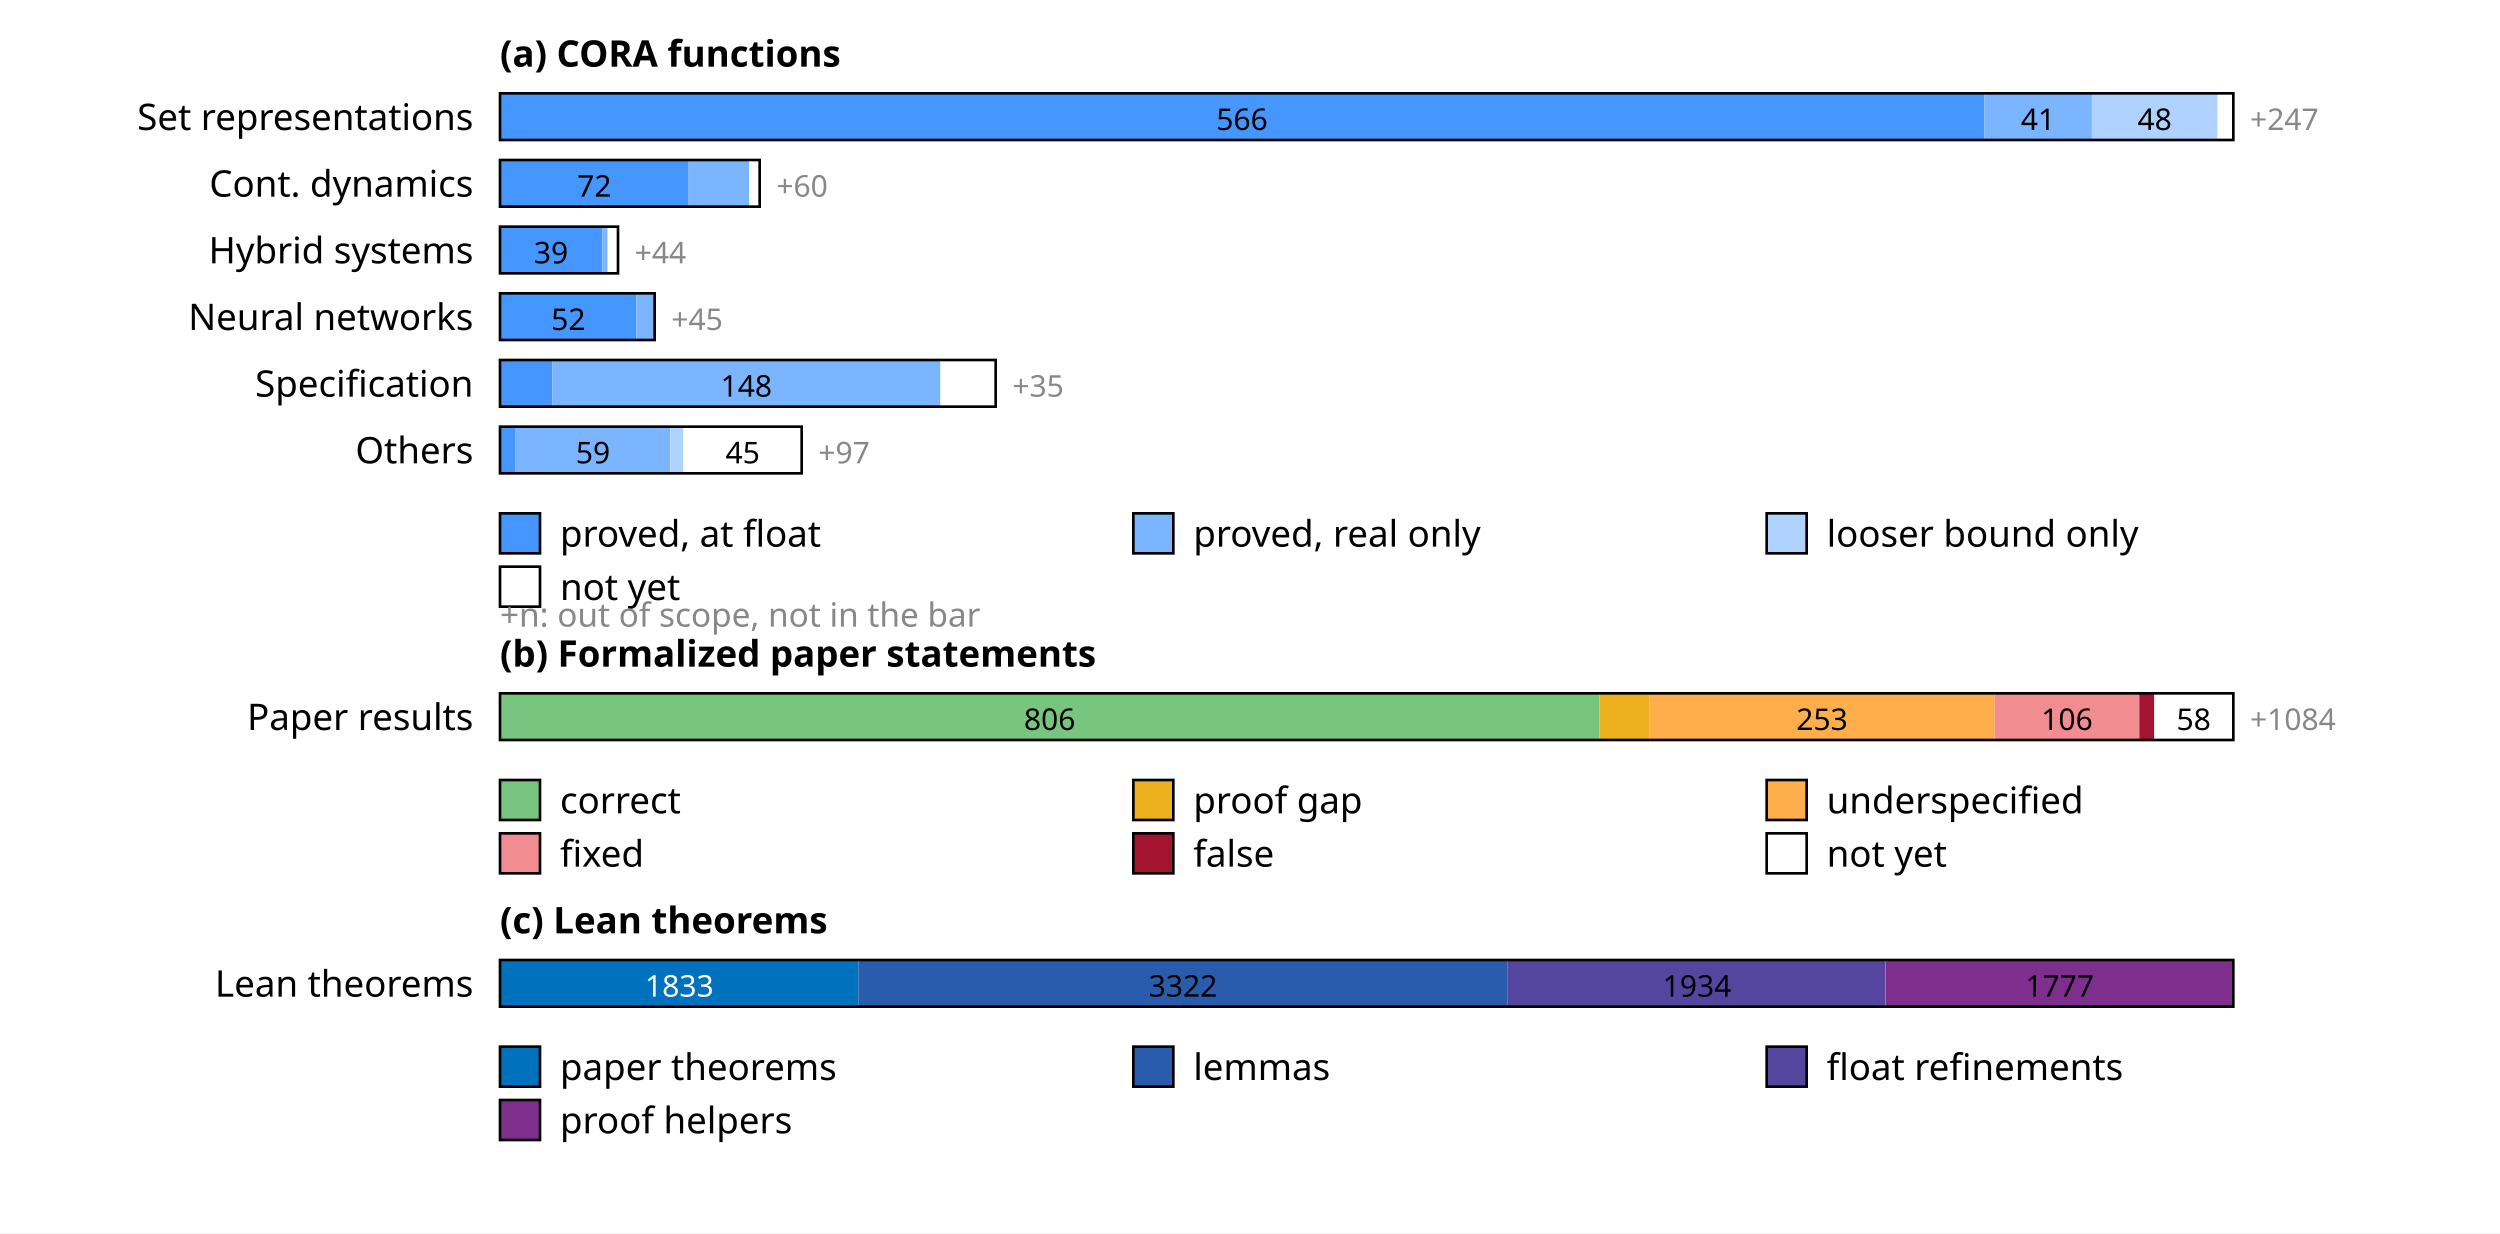
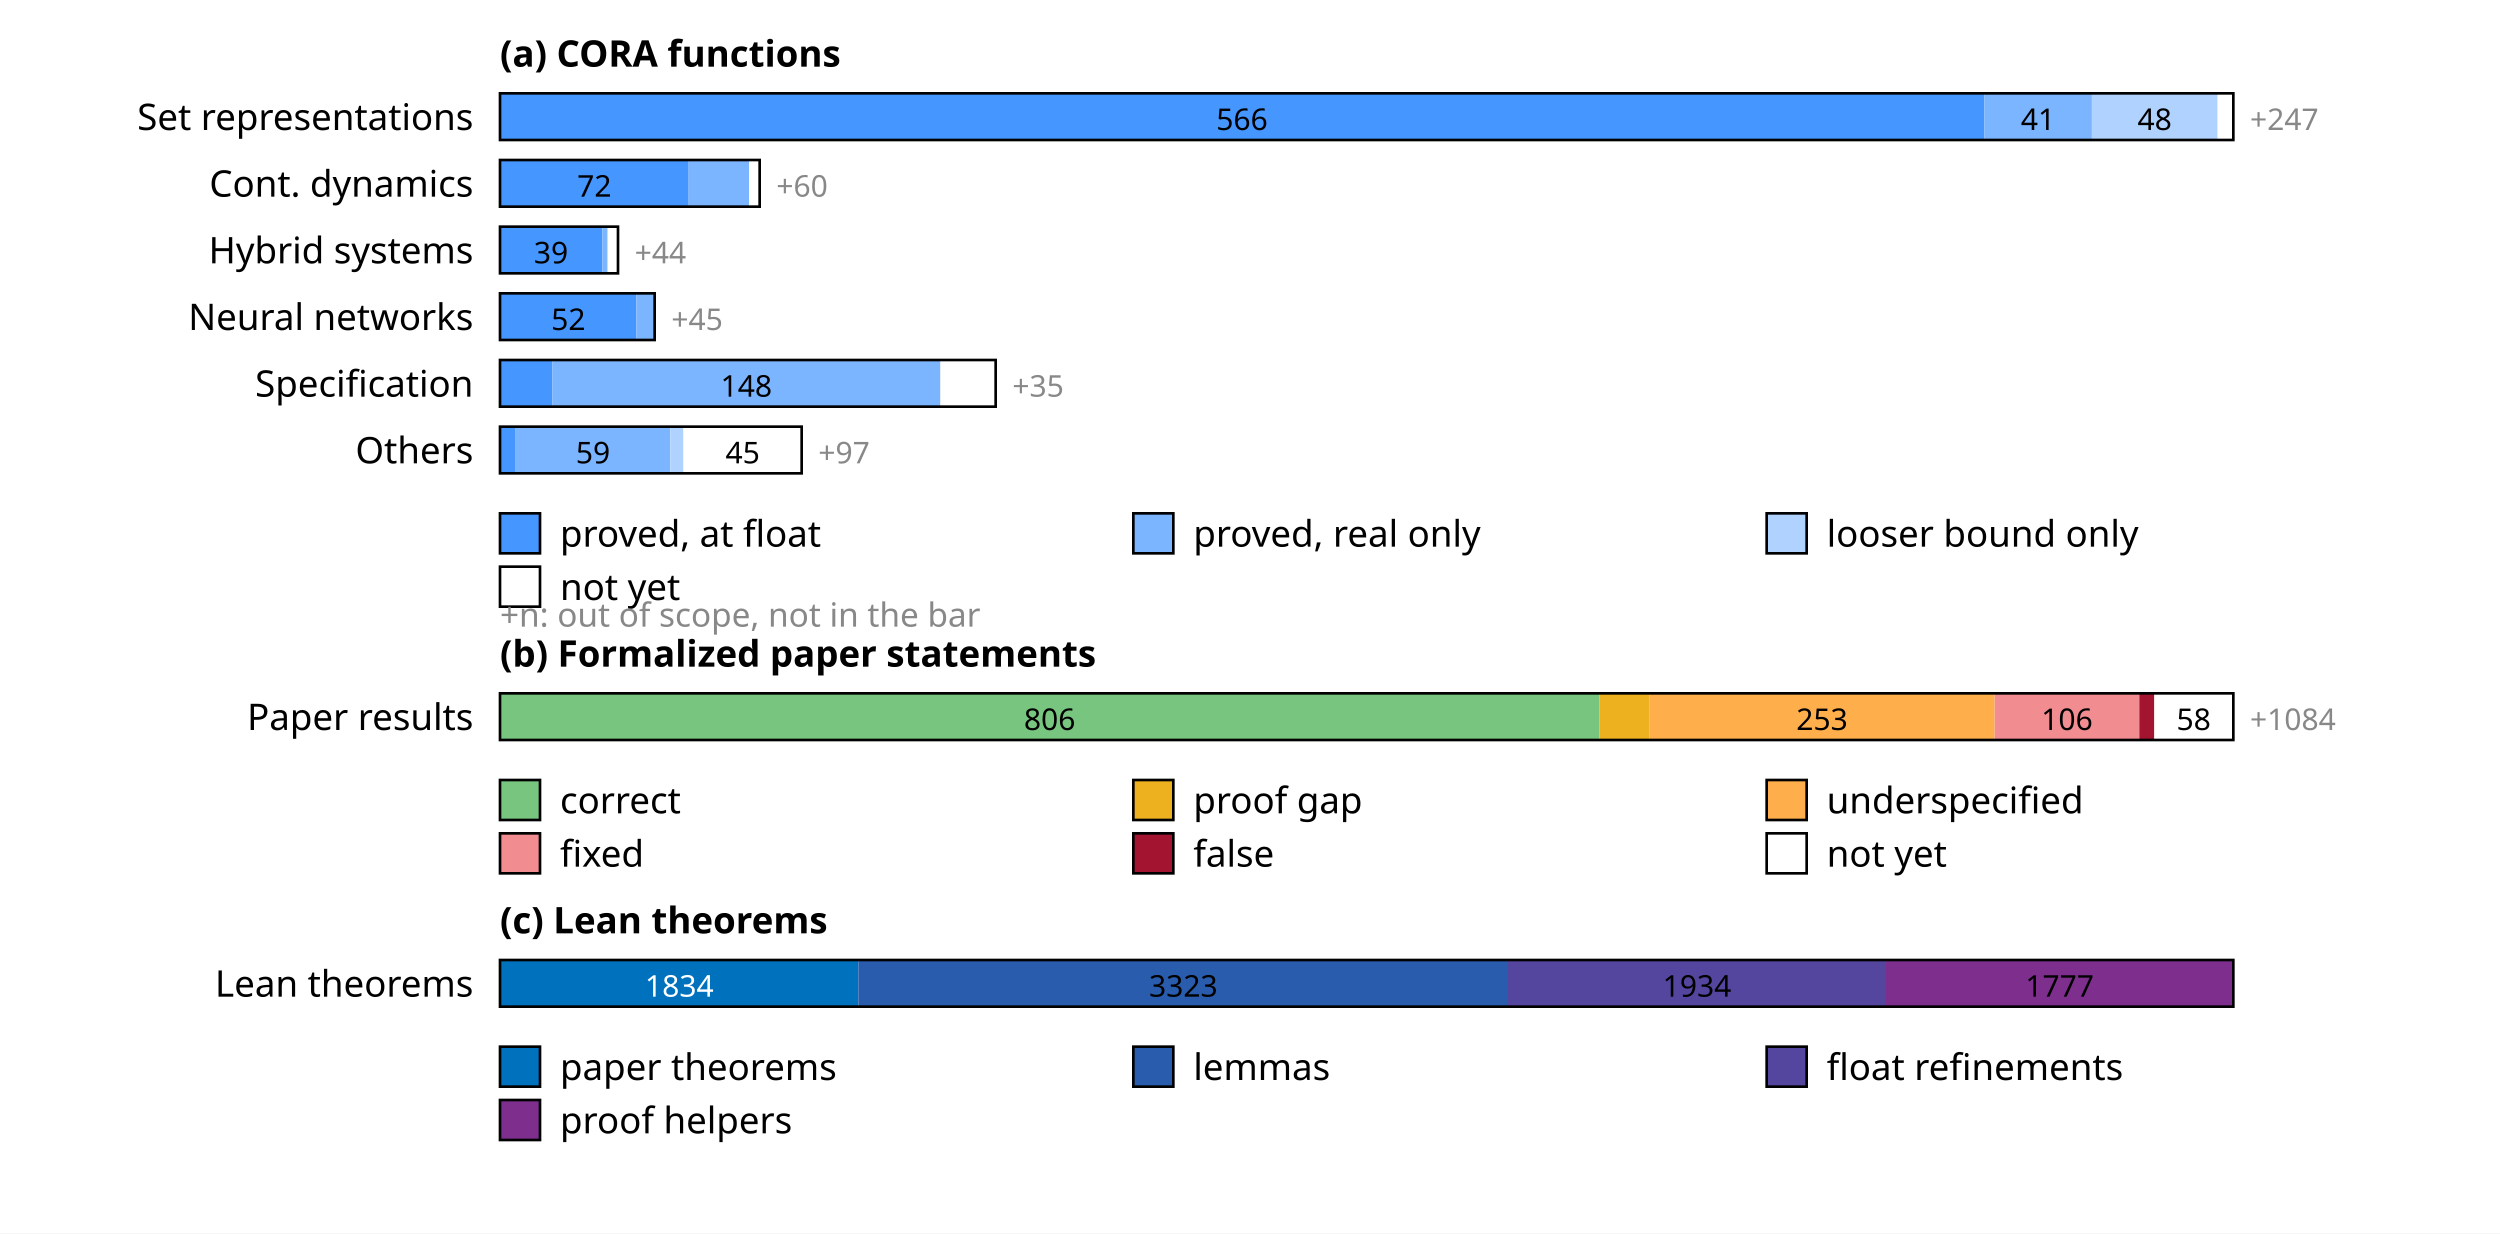
<svg xmlns="http://www.w3.org/2000/svg" width="750" height="370" font-family="sans-serif" font-size="11">
  <rect width="100%" height="100%" fill="white" />
  <text x="150" y="20" font-weight="bold">(a) CORA functions</text>
  <text x="142" y="39" text-anchor="end">Set representations</text>
  <rect x="150.0" y="28" width="445.3" height="14" fill="rgb(69,150,255)" />
  <text x="372.6" y="39" text-anchor="middle" font-size="9" fill="#000">566</text>
  <rect x="595.3" y="28" width="32.3" height="14" fill="rgb(123,180,255)" />
  <text x="611.4" y="39" text-anchor="middle" font-size="9" fill="#000">41</text>
  <rect x="627.5" y="28" width="37.8" height="14" fill="rgb(176,210,255)" />
  <text x="646.4" y="39" text-anchor="middle" font-size="9" fill="#000">48</text>
  <rect x="665.3" y="28" width="4.7" height="14" fill="rgb(255,255,255)" />
  <rect x="150" y="28" width="520.0" height="14" fill="none" stroke="#000" stroke-width="0.8" />
  <text x="675.0" y="39" font-size="9" fill="#888">+247</text>
  <text x="142" y="59" text-anchor="end">Cont. dynamics</text>
  <rect x="150.0" y="48" width="56.6" height="14" fill="rgb(69,150,255)" />
  <text x="178.3" y="59" text-anchor="middle" font-size="9" fill="#000">72</text>
  <rect x="206.6" y="48" width="18.1" height="14" fill="rgb(123,180,255)" />
  <rect x="224.7" y="48" width="3.1" height="14" fill="rgb(255,255,255)" />
  <rect x="150" y="48" width="77.9" height="14" fill="none" stroke="#000" stroke-width="0.8" />
  <text x="232.9" y="59" font-size="9" fill="#888">+60</text>
  <text x="142" y="79" text-anchor="end">Hybrid systems</text>
  <rect x="150.0" y="68" width="30.7" height="14" fill="rgb(69,150,255)" />
  <text x="165.3" y="79" text-anchor="middle" font-size="9" fill="#000">39</text>
  <rect x="180.7" y="68" width="1.6" height="14" fill="rgb(123,180,255)" />
  <rect x="182.3" y="68" width="3.1" height="14" fill="rgb(255,255,255)" />
  <rect x="150" y="68" width="35.4" height="14" fill="none" stroke="#000" stroke-width="0.8" />
  <text x="190.4" y="79" font-size="9" fill="#888">+44</text>
  <text x="142" y="99" text-anchor="end">Neural networks</text>
  <rect x="150.0" y="88" width="40.9" height="14" fill="rgb(69,150,255)" />
  <text x="170.5" y="99" text-anchor="middle" font-size="9" fill="#000">52</text>
  <rect x="190.9" y="88" width="5.5" height="14" fill="rgb(123,180,255)" />
  <rect x="150" y="88" width="46.4" height="14" fill="none" stroke="#000" stroke-width="0.8" />
  <text x="201.4" y="99" font-size="9" fill="#888">+45</text>
  <text x="142" y="119" text-anchor="end">Specification</text>
  <rect x="150.0" y="108" width="15.7" height="14" fill="rgb(69,150,255)" />
  <rect x="165.7" y="108" width="116.4" height="14" fill="rgb(123,180,255)" />
  <text x="223.9" y="119" text-anchor="middle" font-size="9" fill="#000">148</text>
  <rect x="282.2" y="108" width="16.5" height="14" fill="rgb(255,255,255)" />
  <rect x="150" y="108" width="148.7" height="14" fill="none" stroke="#000" stroke-width="0.8" />
  <text x="303.7" y="119" font-size="9" fill="#888">+35</text>
  <text x="142" y="139" text-anchor="end">Others</text>
  <rect x="150.0" y="128" width="4.7" height="14" fill="rgb(69,150,255)" />
  <rect x="154.7" y="128" width="46.4" height="14" fill="rgb(123,180,255)" />
  <text x="177.9" y="139" text-anchor="middle" font-size="9" fill="#000">59</text>
  <rect x="201.1" y="128" width="3.9" height="14" fill="rgb(176,210,255)" />
  <rect x="205.1" y="128" width="35.4" height="14" fill="rgb(255,255,255)" />
  <text x="222.8" y="139" text-anchor="middle" font-size="9" fill="#000">45</text>
  <rect x="150" y="128" width="90.5" height="14" fill="none" stroke="#000" stroke-width="0.8" />
  <text x="245.5" y="139" font-size="9" fill="#888">+97</text>
  <rect x="150" y="154" width="12" height="12" fill="rgb(69,150,255)" stroke="#000" stroke-width="0.8" />
  <text x="168" y="164">proved, at float</text>
  <rect x="340" y="154" width="12" height="12" fill="rgb(123,180,255)" stroke="#000" stroke-width="0.8" />
  <text x="358" y="164">proved, real only</text>
  <rect x="530" y="154" width="12" height="12" fill="rgb(176,210,255)" stroke="#000" stroke-width="0.8" />
  <text x="548" y="164">looser bound only</text>
  <rect x="150" y="170" width="12" height="12" fill="rgb(255,255,255)" stroke="#000" stroke-width="0.8" />
  <text x="168" y="180">not yet</text>
  <text x="150" y="188" font-size="10" fill="#888">+n: out of scope, not in the bar</text>
  <text x="150" y="200" font-weight="bold">(b) Formalized paper statements</text>
  <text x="142" y="219" text-anchor="end">Paper results</text>
  <rect x="150.0" y="208" width="329.8" height="14" fill="rgb(120,197,127)" />
  <text x="314.9" y="219" text-anchor="middle" font-size="9" fill="#000">806</text>
  <rect x="479.8" y="208" width="15.1" height="14" fill="rgb(237,177,32)" />
  <rect x="494.9" y="208" width="103.5" height="14" fill="rgb(255,174,76)" />
  <text x="546.6" y="219" text-anchor="middle" font-size="9" fill="#000">253</text>
  <rect x="598.4" y="208" width="43.4" height="14" fill="rgb(241,141,145)" />
  <text x="620.1" y="219" text-anchor="middle" font-size="9" fill="#000">106</text>
  <rect x="641.8" y="208" width="4.5" height="14" fill="rgb(162,20,47)" />
  <rect x="646.3" y="208" width="23.7" height="14" fill="rgb(255,255,255)" />
  <text x="658.1" y="219" text-anchor="middle" font-size="9" fill="#000">58</text>
  <rect x="150" y="208" width="520.0" height="14" fill="none" stroke="#000" stroke-width="0.8" />
  <text x="675.0" y="219" font-size="9" fill="#888">+1084</text>
  <rect x="150" y="234" width="12" height="12" fill="rgb(120,197,127)" stroke="#000" stroke-width="0.8" />
  <text x="168" y="244">correct</text>
  <rect x="340" y="234" width="12" height="12" fill="rgb(237,177,32)" stroke="#000" stroke-width="0.8" />
  <text x="358" y="244">proof gap</text>
  <rect x="530" y="234" width="12" height="12" fill="rgb(255,174,76)" stroke="#000" stroke-width="0.8" />
  <text x="548" y="244">underspecified</text>
  <rect x="150" y="250" width="12" height="12" fill="rgb(241,141,145)" stroke="#000" stroke-width="0.8" />
  <text x="168" y="260">fixed</text>
  <rect x="340" y="250" width="12" height="12" fill="rgb(162,20,47)" stroke="#000" stroke-width="0.8" />
  <text x="358" y="260">false</text>
  <rect x="530" y="250" width="12" height="12" fill="rgb(255,255,255)" stroke="#000" stroke-width="0.8" />
  <text x="548" y="260">not yet</text>
  <text x="150" y="280" font-weight="bold">(c) Lean theorems</text>
  <text x="142" y="299" text-anchor="end">Lean theorems</text>
  <rect x="150.0" y="288" width="107.5" height="14" fill="rgb(0,114,189)" />
-   <text x="203.8" y="299" text-anchor="middle" font-size="9" fill="#fff">1833</text>
-   <rect x="257.5" y="288" width="194.8" height="14" fill="rgb(42,92,173)" />
-   <text x="354.9" y="299" text-anchor="middle" font-size="9" fill="#000">3322</text>
-   <rect x="452.3" y="288" width="113.4" height="14" fill="rgb(84,69,158)" />
+   <text x="203.8" y="299" text-anchor="middle" font-size="9" fill="#fff">1834</text>
+   <rect x="257.5" y="288" width="194.9" height="14" fill="rgb(42,92,173)" />
+   <text x="355.0" y="299" text-anchor="middle" font-size="9" fill="#000">3323</text>
+   <rect x="452.4" y="288" width="113.4" height="14" fill="rgb(84,69,158)" />
  <text x="509.1" y="299" text-anchor="middle" font-size="9" fill="#000">1934</text>
  <rect x="565.8" y="288" width="104.2" height="14" fill="rgb(126,47,142)" />
  <text x="617.9" y="299" text-anchor="middle" font-size="9" fill="#000">1777</text>
  <rect x="150" y="288" width="520.0" height="14" fill="none" stroke="#000" stroke-width="0.8" />
  <rect x="150" y="314" width="12" height="12" fill="rgb(0,114,189)" stroke="#000" stroke-width="0.8" />
  <text x="168" y="324">paper theorems</text>
  <rect x="340" y="314" width="12" height="12" fill="rgb(42,92,173)" stroke="#000" stroke-width="0.8" />
  <text x="358" y="324">lemmas</text>
  <rect x="530" y="314" width="12" height="12" fill="rgb(84,69,158)" stroke="#000" stroke-width="0.8" />
  <text x="548" y="324">float refinements</text>
  <rect x="150" y="330" width="12" height="12" fill="rgb(126,47,142)" stroke="#000" stroke-width="0.8" />
  <text x="168" y="340">proof helpers</text>
</svg>
